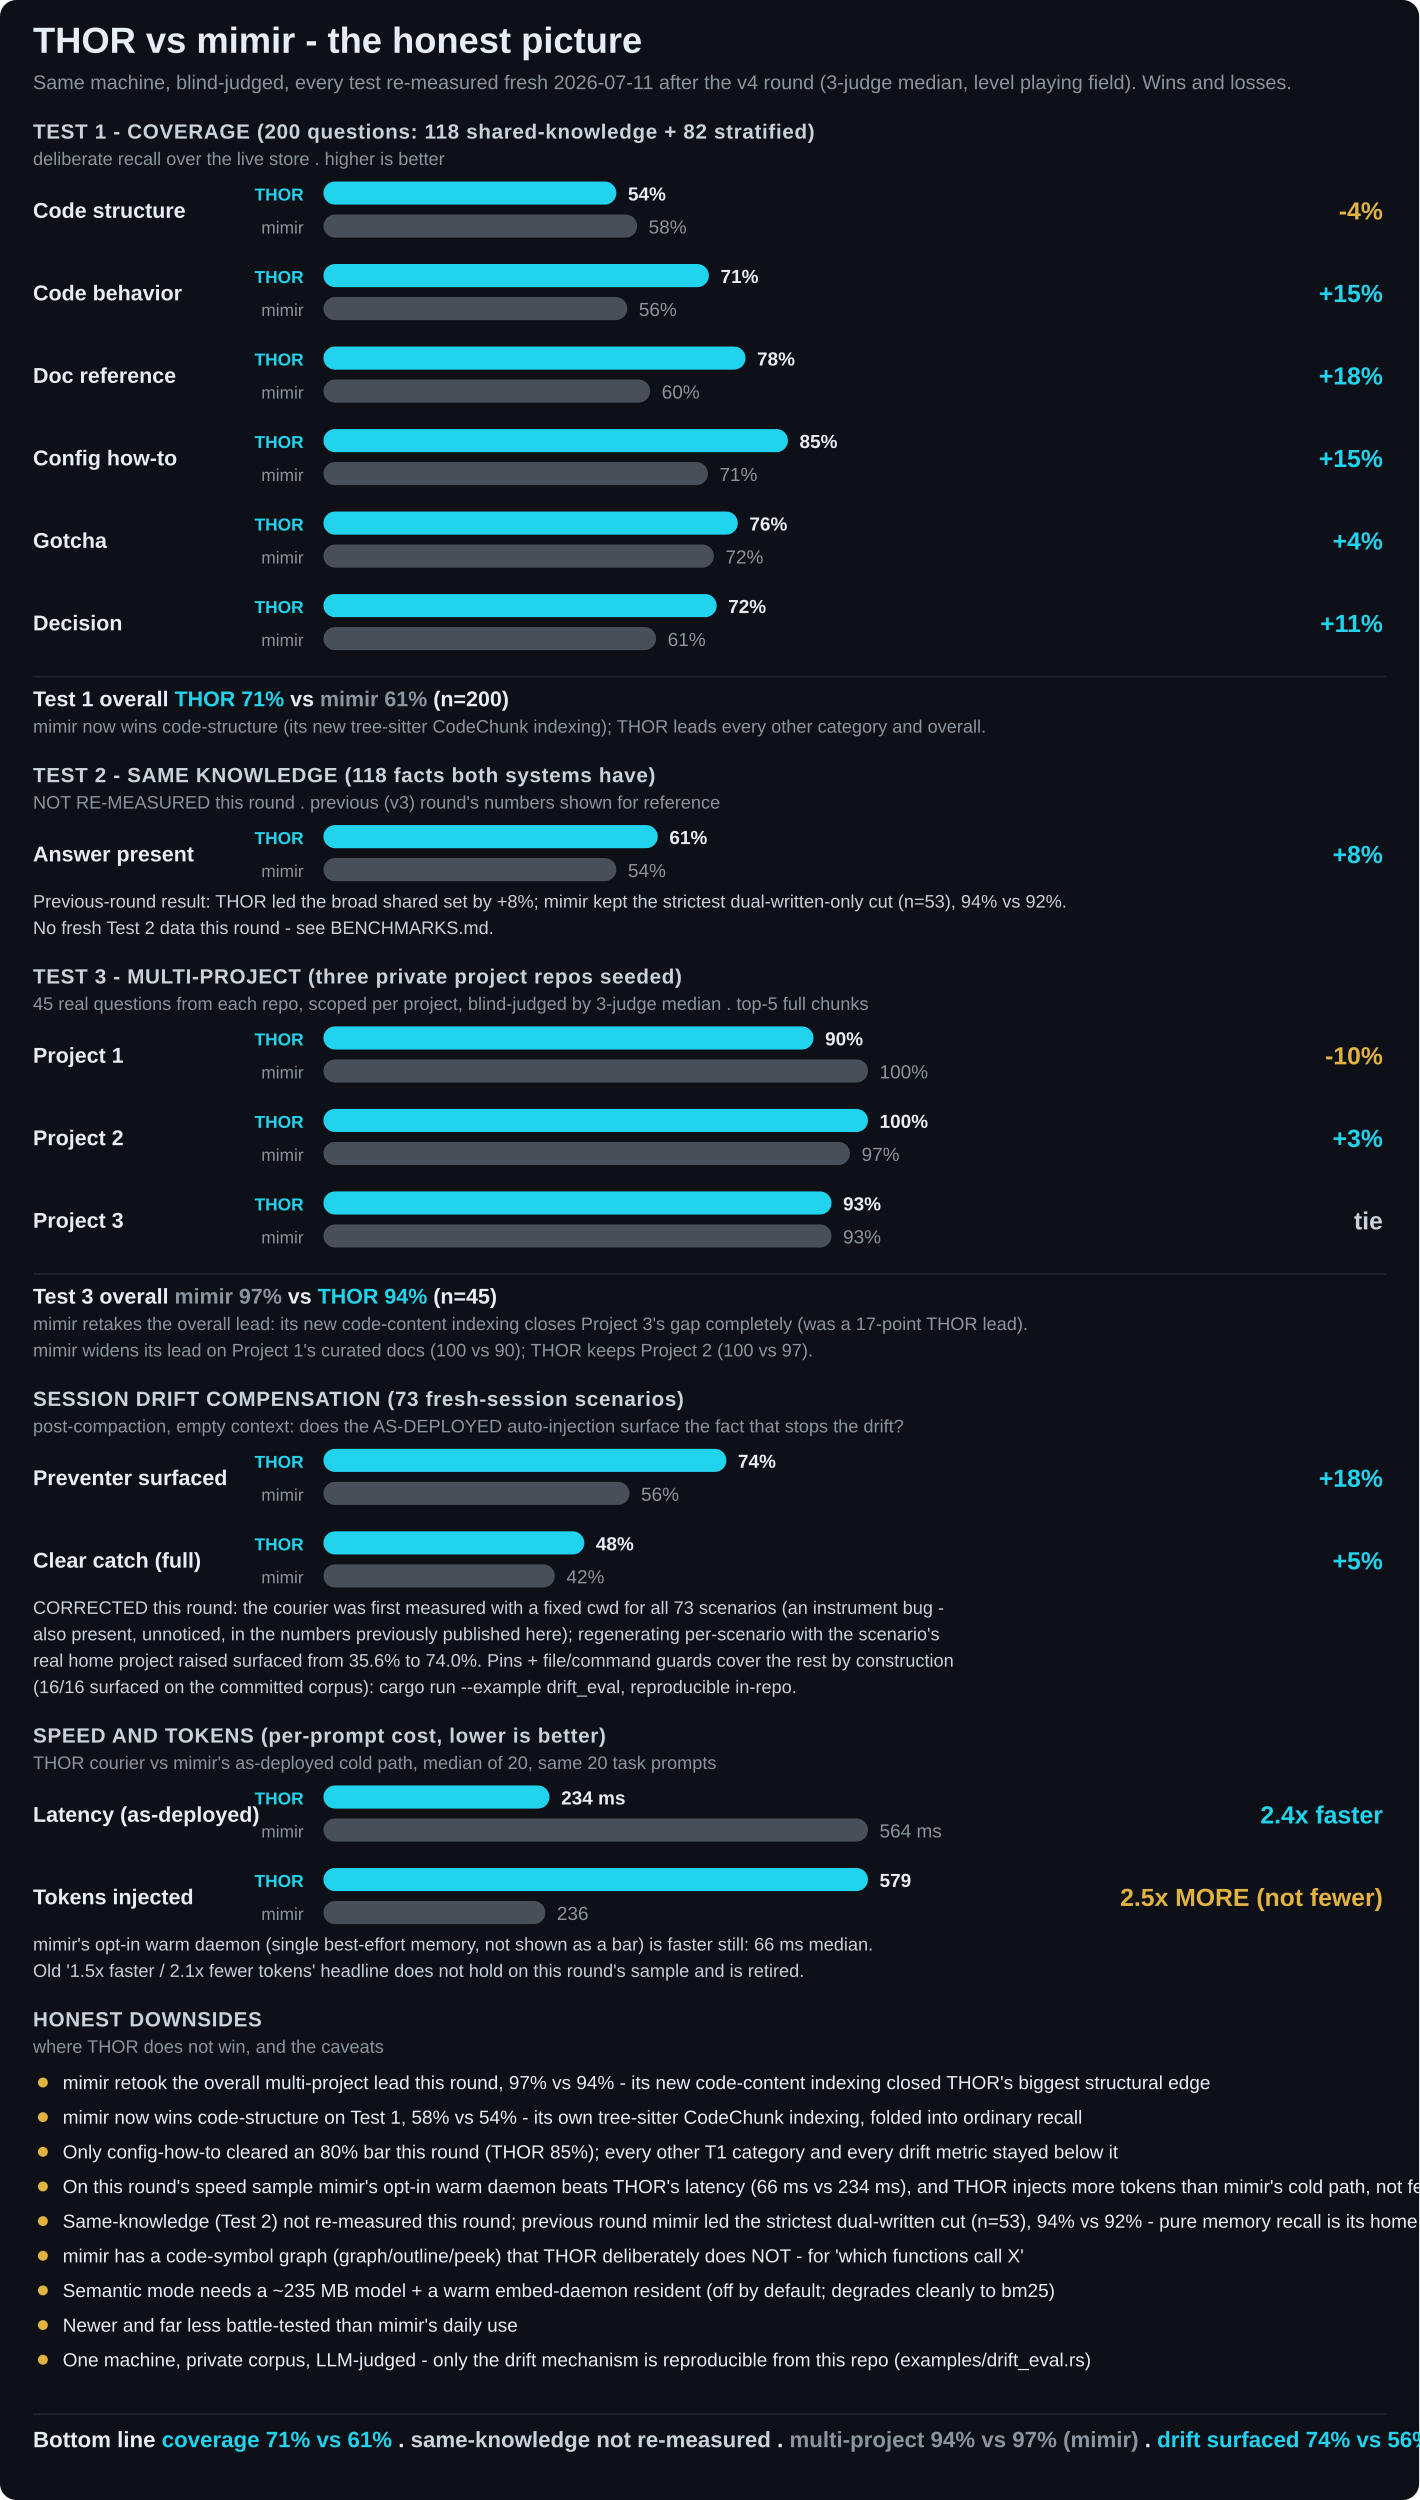
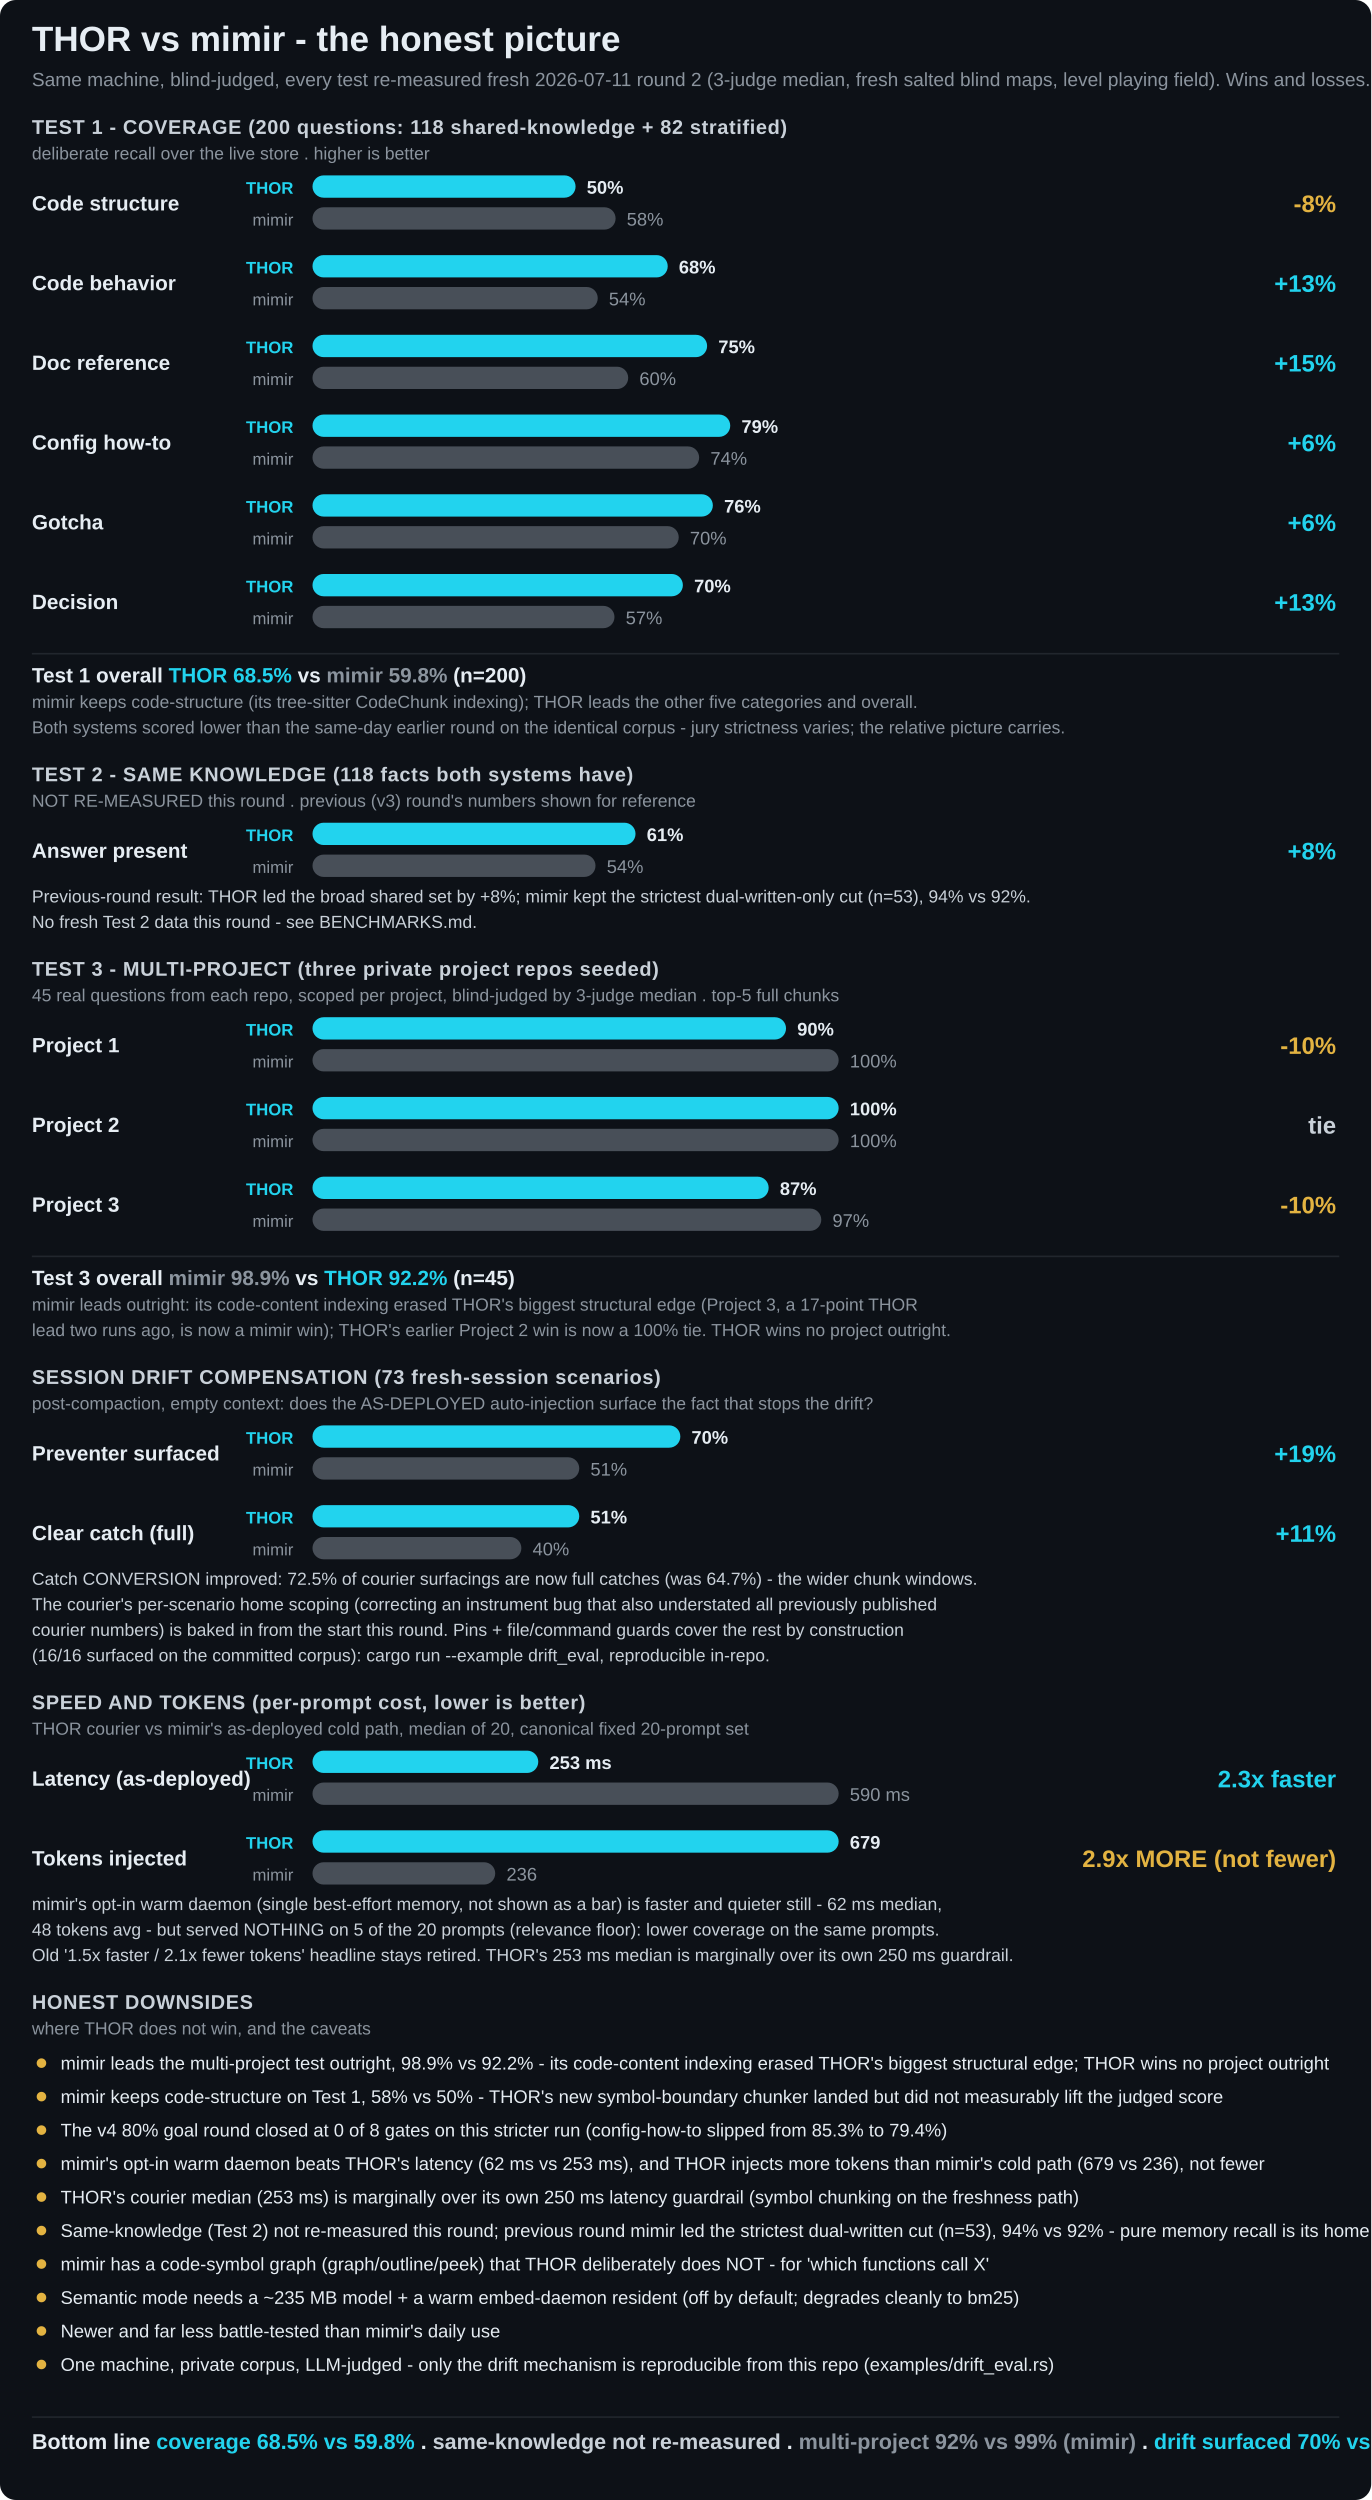
- <svg xmlns="http://www.w3.org/2000/svg" viewBox="0 0 860 1515" font-family="Segoe UI, Helvetica Neue, Arial, sans-serif">
-   <rect x="0" y="0" width="860" height="1515" rx="10" fill="#0d1117" />
+ <svg xmlns="http://www.w3.org/2000/svg" viewBox="0 0 860 1568" font-family="Segoe UI, Helvetica Neue, Arial, sans-serif">
+   <rect x="0" y="0" width="860" height="1568" rx="10" fill="#0d1117" />
  <text x="20" y="32" fill="#e6edf3" font-size="22" font-weight="800">THOR vs mimir - the honest picture</text>
-   <text x="20" y="54" fill="#8b949e" font-size="12">Same machine, blind-judged, every test re-measured fresh 2026-07-11 after the v4 round (3-judge median, level playing field). Wins and losses.</text>
+   <text x="20" y="54" fill="#8b949e" font-size="12">Same machine, blind-judged, every test re-measured fresh 2026-07-11 round 2 (3-judge median, fresh salted blind maps, level playing field). Wins and losses.</text>
  <text x="20" y="84" fill="#c9d1d9" font-size="12.5" font-weight="700" letter-spacing="0.4">TEST 1 - COVERAGE  (200 questions: 118 shared-knowledge + 82 stratified)</text>
  <text x="20" y="100" fill="#8b949e" font-size="11">deliberate recall over the live store . higher is better</text>
-   <rect x="196" y="110" width="177.5" height="14" rx="7" fill="#22d3ee" />
-   <text x="380.54" y="121.5" fill="#e6edf3" font-size="11.5" font-weight="700">54%</text>
+   <rect x="196" y="110" width="165.0" height="14" rx="7" fill="#22d3ee" />
+   <text x="368.00" y="121.5" fill="#e6edf3" font-size="11.5" font-weight="700">50%</text>
  <text x="184" y="121.5" fill="#22d3ee" font-size="10.5" font-weight="700" text-anchor="end">THOR</text>
  <text x="20" y="132" fill="#e6edf3" font-size="13" font-weight="700">Code structure</text>
-   <text x="838" y="133" fill="#e3b341" font-size="15" font-weight="800" text-anchor="end">-4%</text>
+   <text x="838" y="133" fill="#e3b341" font-size="15" font-weight="800" text-anchor="end">-8%</text>
  <rect x="196" y="130" width="190.1" height="14" rx="7" fill="#484f58" />
  <text x="393.08" y="141.5" fill="#8b949e" font-size="11.5">58%</text>
  <text x="184" y="141.5" fill="#8b949e" font-size="10.5" text-anchor="end">mimir</text>
-   <rect x="196" y="160" width="233.6" height="14" rx="7" fill="#22d3ee" />
-   <text x="436.64" y="171.5" fill="#e6edf3" font-size="11.5" font-weight="700">71%</text>
+   <rect x="196" y="160" width="222.8" height="14" rx="7" fill="#22d3ee" />
+   <text x="425.75" y="171.5" fill="#e6edf3" font-size="11.5" font-weight="700">68%</text>
  <text x="184" y="171.5" fill="#22d3ee" font-size="10.5" font-weight="700" text-anchor="end">THOR</text>
  <text x="20" y="182" fill="#e6edf3" font-size="13" font-weight="700">Code behavior</text>
-   <text x="838" y="183" fill="#22d3ee" font-size="15" font-weight="800" text-anchor="end">+15%</text>
-   <rect x="196" y="180" width="184.1" height="14" rx="7" fill="#484f58" />
-   <text x="387.14" y="191.5" fill="#8b949e" font-size="11.5">56%</text>
+   <text x="838" y="183" fill="#22d3ee" font-size="15" font-weight="800" text-anchor="end">+13%</text>
+   <rect x="196" y="180" width="178.9" height="14" rx="7" fill="#484f58" />
+   <text x="381.86" y="191.5" fill="#8b949e" font-size="11.5">54%</text>
  <text x="184" y="191.5" fill="#8b949e" font-size="10.5" text-anchor="end">mimir</text>
-   <rect x="196" y="210" width="255.8" height="14" rx="7" fill="#22d3ee" />
-   <text x="458.75" y="221.5" fill="#e6edf3" font-size="11.5" font-weight="700">78%</text>
+   <rect x="196" y="210" width="247.5" height="14" rx="7" fill="#22d3ee" />
+   <text x="450.50" y="221.5" fill="#e6edf3" font-size="11.5" font-weight="700">75%</text>
  <text x="184" y="221.5" fill="#22d3ee" font-size="10.5" font-weight="700" text-anchor="end">THOR</text>
  <text x="20" y="232" fill="#e6edf3" font-size="13" font-weight="700">Doc reference</text>
-   <text x="838" y="233" fill="#22d3ee" font-size="15" font-weight="800" text-anchor="end">+18%</text>
+   <text x="838" y="233" fill="#22d3ee" font-size="15" font-weight="800" text-anchor="end">+15%</text>
  <rect x="196" y="230" width="198.0" height="14" rx="7" fill="#484f58" />
  <text x="401.00" y="241.5" fill="#8b949e" font-size="11.5">60%</text>
  <text x="184" y="241.5" fill="#8b949e" font-size="10.5" text-anchor="end">mimir</text>
-   <rect x="196" y="260" width="281.5" height="14" rx="7" fill="#22d3ee" />
-   <text x="484.49" y="271.5" fill="#e6edf3" font-size="11.5" font-weight="700">85%</text>
+   <rect x="196" y="260" width="262.0" height="14" rx="7" fill="#22d3ee" />
+   <text x="465.02" y="271.5" fill="#e6edf3" font-size="11.5" font-weight="700">79%</text>
  <text x="184" y="271.5" fill="#22d3ee" font-size="10.5" font-weight="700" text-anchor="end">THOR</text>
  <text x="20" y="282" fill="#e6edf3" font-size="13" font-weight="700">Config how-to</text>
-   <text x="838" y="283" fill="#22d3ee" font-size="15" font-weight="800" text-anchor="end">+15%</text>
-   <rect x="196" y="280" width="233.0" height="14" rx="7" fill="#484f58" />
-   <text x="435.98" y="291.5" fill="#8b949e" font-size="11.5">71%</text>
+   <text x="838" y="283" fill="#22d3ee" font-size="15" font-weight="800" text-anchor="end">+6%</text>
+   <rect x="196" y="280" width="242.5" height="14" rx="7" fill="#484f58" />
+   <text x="445.55" y="291.5" fill="#8b949e" font-size="11.5">74%</text>
  <text x="184" y="291.5" fill="#8b949e" font-size="10.5" text-anchor="end">mimir</text>
  <rect x="196" y="310" width="251.1" height="14" rx="7" fill="#22d3ee" />
  <text x="454.13" y="321.5" fill="#e6edf3" font-size="11.5" font-weight="700">76%</text>
  <text x="184" y="321.5" fill="#22d3ee" font-size="10.5" font-weight="700" text-anchor="end">THOR</text>
  <text x="20" y="332" fill="#e6edf3" font-size="13" font-weight="700">Gotcha</text>
-   <text x="838" y="333" fill="#22d3ee" font-size="15" font-weight="800" text-anchor="end">+4%</text>
-   <rect x="196" y="330" width="236.6" height="14" rx="7" fill="#484f58" />
-   <text x="439.61" y="341.5" fill="#8b949e" font-size="11.5">72%</text>
+   <text x="838" y="333" fill="#22d3ee" font-size="15" font-weight="800" text-anchor="end">+6%</text>
+   <rect x="196" y="330" width="229.7" height="14" rx="7" fill="#484f58" />
+   <text x="432.68" y="341.5" fill="#8b949e" font-size="11.5">70%</text>
  <text x="184" y="341.5" fill="#8b949e" font-size="10.5" text-anchor="end">mimir</text>
-   <rect x="196" y="360" width="238.3" height="14" rx="7" fill="#22d3ee" />
-   <text x="441.26" y="371.5" fill="#e6edf3" font-size="11.5" font-weight="700">72%</text>
+   <rect x="196" y="360" width="232.3" height="14" rx="7" fill="#22d3ee" />
+   <text x="435.32" y="371.5" fill="#e6edf3" font-size="11.5" font-weight="700">70%</text>
  <text x="184" y="371.5" fill="#22d3ee" font-size="10.5" font-weight="700" text-anchor="end">THOR</text>
  <text x="20" y="382" fill="#e6edf3" font-size="13" font-weight="700">Decision</text>
-   <text x="838" y="383" fill="#22d3ee" font-size="15" font-weight="800" text-anchor="end">+11%</text>
-   <rect x="196" y="380" width="201.6" height="14" rx="7" fill="#484f58" />
-   <text x="404.63" y="391.5" fill="#8b949e" font-size="11.5">61%</text>
+   <text x="838" y="383" fill="#22d3ee" font-size="15" font-weight="800" text-anchor="end">+13%</text>
+   <rect x="196" y="380" width="189.4" height="14" rx="7" fill="#484f58" />
+   <text x="392.42" y="391.5" fill="#8b949e" font-size="11.5">57%</text>
  <text x="184" y="391.5" fill="#8b949e" font-size="10.5" text-anchor="end">mimir</text>
  <line x1="20" y1="410" x2="840" y2="410" stroke="#21262d" stroke-width="1" />
-   <text x="20" y="428" fill="#e6edf3" font-size="13" font-weight="700">Test 1 overall  <tspan fill="#22d3ee">THOR 71%</tspan> vs <tspan fill="#8b949e">mimir 61%</tspan>  (n=200)</text>
-   <text x="20" y="444" fill="#8b949e" font-size="11">mimir now wins code-structure (its new tree-sitter CodeChunk indexing); THOR leads every other category and overall.</text>
-   <text x="20" y="474" fill="#c9d1d9" font-size="12.5" font-weight="700" letter-spacing="0.4">TEST 2 - SAME KNOWLEDGE  (118 facts both systems have)</text>
-   <text x="20" y="490" fill="#8b949e" font-size="11">NOT RE-MEASURED this round . previous (v3) round's numbers shown for reference</text>
-   <rect x="196" y="500" width="202.6" height="14" rx="7" fill="#22d3ee" />
-   <text x="405.62" y="511.5" fill="#e6edf3" font-size="11.5" font-weight="700">61%</text>
-   <text x="184" y="511.5" fill="#22d3ee" font-size="10.5" font-weight="700" text-anchor="end">THOR</text>
-   <text x="20" y="522" fill="#e6edf3" font-size="13" font-weight="700">Answer present</text>
-   <text x="838" y="523" fill="#22d3ee" font-size="15" font-weight="800" text-anchor="end">+8%</text>
-   <rect x="196" y="520" width="177.5" height="14" rx="7" fill="#484f58" />
-   <text x="380.54" y="531.5" fill="#8b949e" font-size="11.5">54%</text>
-   <text x="184" y="531.5" fill="#8b949e" font-size="10.5" text-anchor="end">mimir</text>
-   <text x="20" y="550" fill="#c9d1d9" font-size="11">Previous-round result: THOR led the broad shared set by +8%; mimir kept the strictest dual-written-only cut (n=53), 94% vs 92%.</text>
-   <text x="20" y="566" fill="#c9d1d9" font-size="11">No fresh Test 2 data this round - see BENCHMARKS.md.</text>
-   <text x="20" y="596" fill="#c9d1d9" font-size="12.5" font-weight="700" letter-spacing="0.4">TEST 3 - MULTI-PROJECT  (three private project repos seeded)</text>
-   <text x="20" y="612" fill="#8b949e" font-size="11">45 real questions from each repo, scoped per project, blind-judged by 3-judge median . top-5 full chunks</text>
-   <rect x="196" y="622" width="297.0" height="14" rx="7" fill="#22d3ee" />
-   <text x="500.00" y="633.5" fill="#e6edf3" font-size="11.5" font-weight="700">90%</text>
-   <text x="184" y="633.5" fill="#22d3ee" font-size="10.5" font-weight="700" text-anchor="end">THOR</text>
-   <text x="20" y="644" fill="#e6edf3" font-size="13" font-weight="700">Project 1</text>
-   <text x="838" y="645" fill="#e3b341" font-size="15" font-weight="800" text-anchor="end">-10%</text>
-   <rect x="196" y="642" width="330.0" height="14" rx="7" fill="#484f58" />
-   <text x="533.00" y="653.5" fill="#8b949e" font-size="11.5">100%</text>
-   <text x="184" y="653.5" fill="#8b949e" font-size="10.5" text-anchor="end">mimir</text>
-   <rect x="196" y="672" width="330.0" height="14" rx="7" fill="#22d3ee" />
-   <text x="533.00" y="683.5" fill="#e6edf3" font-size="11.5" font-weight="700">100%</text>
-   <text x="184" y="683.5" fill="#22d3ee" font-size="10.5" font-weight="700" text-anchor="end">THOR</text>
-   <text x="20" y="694" fill="#e6edf3" font-size="13" font-weight="700">Project 2</text>
-   <text x="838" y="695" fill="#22d3ee" font-size="15" font-weight="800" text-anchor="end">+3%</text>
-   <rect x="196" y="692" width="319.1" height="14" rx="7" fill="#484f58" />
-   <text x="522.11" y="703.5" fill="#8b949e" font-size="11.5">97%</text>
-   <text x="184" y="703.5" fill="#8b949e" font-size="10.5" text-anchor="end">mimir</text>
-   <rect x="196" y="722" width="307.9" height="14" rx="7" fill="#22d3ee" />
-   <text x="510.89" y="733.5" fill="#e6edf3" font-size="11.5" font-weight="700">93%</text>
-   <text x="184" y="733.5" fill="#22d3ee" font-size="10.5" font-weight="700" text-anchor="end">THOR</text>
-   <text x="20" y="744" fill="#e6edf3" font-size="13" font-weight="700">Project 3</text>
-   <text x="838" y="745" fill="#c9d1d9" font-size="15" font-weight="800" text-anchor="end">tie</text>
-   <rect x="196" y="742" width="307.9" height="14" rx="7" fill="#484f58" />
-   <text x="510.89" y="753.5" fill="#8b949e" font-size="11.5">93%</text>
-   <text x="184" y="753.5" fill="#8b949e" font-size="10.5" text-anchor="end">mimir</text>
-   <line x1="20" y1="772" x2="840" y2="772" stroke="#21262d" stroke-width="1" />
-   <text x="20" y="790" fill="#e6edf3" font-size="13" font-weight="700">Test 3 overall  <tspan fill="#8b949e">mimir 97%</tspan> vs <tspan fill="#22d3ee">THOR 94%</tspan>  (n=45)</text>
-   <text x="20" y="806" fill="#8b949e" font-size="11">mimir retakes the overall lead: its new code-content indexing closes Project 3's gap completely (was a 17-point THOR lead).</text>
-   <text x="20" y="822" fill="#8b949e" font-size="11">mimir widens its lead on Project 1's curated docs (100 vs 90); THOR keeps Project 2 (100 vs 97).</text>
-   <text x="20" y="852" fill="#c9d1d9" font-size="12.5" font-weight="700" letter-spacing="0.4">SESSION DRIFT COMPENSATION  (73 fresh-session scenarios)</text>
-   <text x="20" y="868" fill="#8b949e" font-size="11">post-compaction, empty context: does the AS-DEPLOYED auto-injection surface the fact that stops the drift?</text>
-   <rect x="196" y="878" width="244.2" height="14" rx="7" fill="#22d3ee" />
-   <text x="447.20" y="889.5" fill="#e6edf3" font-size="11.5" font-weight="700">74%</text>
-   <text x="184" y="889.5" fill="#22d3ee" font-size="10.5" font-weight="700" text-anchor="end">THOR</text>
-   <text x="20" y="900" fill="#e6edf3" font-size="13" font-weight="700">Preventer surfaced</text>
-   <text x="838" y="901" fill="#22d3ee" font-size="15" font-weight="800" text-anchor="end">+18%</text>
-   <rect x="196" y="898" width="185.5" height="14" rx="7" fill="#484f58" />
-   <text x="388.46" y="909.5" fill="#8b949e" font-size="11.5">56%</text>
-   <text x="184" y="909.5" fill="#8b949e" font-size="10.5" text-anchor="end">mimir</text>
-   <rect x="196" y="928" width="158.1" height="14" rx="7" fill="#22d3ee" />
-   <text x="361.07" y="939.5" fill="#e6edf3" font-size="11.5" font-weight="700">48%</text>
-   <text x="184" y="939.5" fill="#22d3ee" font-size="10.5" font-weight="700" text-anchor="end">THOR</text>
-   <text x="20" y="950" fill="#e6edf3" font-size="13" font-weight="700">Clear catch (full)</text>
-   <text x="838" y="951" fill="#22d3ee" font-size="15" font-weight="800" text-anchor="end">+5%</text>
-   <rect x="196" y="948" width="140.2" height="14" rx="7" fill="#484f58" />
-   <text x="343.25" y="959.5" fill="#8b949e" font-size="11.5">42%</text>
-   <text x="184" y="959.5" fill="#8b949e" font-size="10.5" text-anchor="end">mimir</text>
-   <text x="20" y="978" fill="#c9d1d9" font-size="11">CORRECTED this round: the courier was first measured with a fixed cwd for all 73 scenarios (an instrument bug -</text>
-   <text x="20" y="994" fill="#c9d1d9" font-size="11">also present, unnoticed, in the numbers previously published here); regenerating per-scenario with the scenario's</text>
-   <text x="20" y="1010" fill="#c9d1d9" font-size="11">real home project raised surfaced from 35.6% to 74.0%. Pins + file/command guards cover the rest by construction</text>
-   <text x="20" y="1026" fill="#c9d1d9" font-size="11">(16/16 surfaced on the committed corpus): cargo run --example drift_eval, reproducible in-repo.</text>
-   <text x="20" y="1056" fill="#c9d1d9" font-size="12.5" font-weight="700" letter-spacing="0.4">SPEED AND TOKENS  (per-prompt cost, lower is better)</text>
-   <text x="20" y="1072" fill="#8b949e" font-size="11">THOR courier vs mimir's as-deployed cold path, median of 20, same 20 task prompts</text>
-   <rect x="196" y="1082" width="137.0" height="14" rx="7" fill="#22d3ee" />
-   <text x="340.04" y="1093.5" fill="#e6edf3" font-size="11.5" font-weight="700">234 ms</text>
-   <text x="184" y="1093.5" fill="#22d3ee" font-size="10.5" font-weight="700" text-anchor="end">THOR</text>
-   <text x="20" y="1104" fill="#e6edf3" font-size="13" font-weight="700">Latency (as-deployed)</text>
-   <text x="838" y="1105" fill="#22d3ee" font-size="15" font-weight="800" text-anchor="end">2.4x faster</text>
-   <rect x="196" y="1102" width="330.0" height="14" rx="7" fill="#484f58" />
-   <text x="533.00" y="1113.5" fill="#8b949e" font-size="11.5">564 ms</text>
-   <text x="184" y="1113.5" fill="#8b949e" font-size="10.5" text-anchor="end">mimir</text>
-   <rect x="196" y="1132" width="330.0" height="14" rx="7" fill="#22d3ee" />
-   <text x="533.00" y="1143.5" fill="#e6edf3" font-size="11.5" font-weight="700">579</text>
-   <text x="184" y="1143.5" fill="#22d3ee" font-size="10.5" font-weight="700" text-anchor="end">THOR</text>
-   <text x="20" y="1154" fill="#e6edf3" font-size="13" font-weight="700">Tokens injected</text>
-   <text x="838" y="1155" fill="#e3b341" font-size="15" font-weight="800" text-anchor="end">2.5x MORE (not fewer)</text>
-   <rect x="196" y="1152" width="134.5" height="14" rx="7" fill="#484f58" />
-   <text x="337.45" y="1163.5" fill="#8b949e" font-size="11.5">236</text>
-   <text x="184" y="1163.5" fill="#8b949e" font-size="10.5" text-anchor="end">mimir</text>
-   <text x="20" y="1182" fill="#c9d1d9" font-size="11">mimir's opt-in warm daemon (single best-effort memory, not shown as a bar) is faster still: 66 ms median.</text>
-   <text x="20" y="1198" fill="#c9d1d9" font-size="11">Old '1.5x faster / 2.1x fewer tokens' headline does not hold on this round's sample and is retired.</text>
-   <text x="20" y="1228" fill="#c9d1d9" font-size="12.5" font-weight="700" letter-spacing="0.4">HONEST DOWNSIDES</text>
-   <text x="20" y="1244" fill="#8b949e" font-size="11">where THOR does not win, and the caveats</text>
-   <circle cx="26" cy="1262" r="3" fill="#e3b341" />
-   <text x="38" y="1266" fill="#e6edf3" font-size="11.5">mimir retook the overall multi-project lead this round, 97% vs 94% - its new code-content indexing closed THOR's biggest structural edge</text>
-   <circle cx="26" cy="1283" r="3" fill="#e3b341" />
-   <text x="38" y="1287" fill="#e6edf3" font-size="11.5">mimir now wins code-structure on Test 1, 58% vs 54% - its own tree-sitter CodeChunk indexing, folded into ordinary recall</text>
-   <circle cx="26" cy="1304" r="3" fill="#e3b341" />
-   <text x="38" y="1308" fill="#e6edf3" font-size="11.5">Only config-how-to cleared an 80% bar this round (THOR 85%); every other T1 category and every drift metric stayed below it</text>
-   <circle cx="26" cy="1325" r="3" fill="#e3b341" />
-   <text x="38" y="1329" fill="#e6edf3" font-size="11.5">On this round's speed sample mimir's opt-in warm daemon beats THOR's latency (66 ms vs 234 ms), and THOR injects more tokens than mimir's cold path, not fewer</text>
-   <circle cx="26" cy="1346" r="3" fill="#e3b341" />
-   <text x="38" y="1350" fill="#e6edf3" font-size="11.5">Same-knowledge (Test 2) not re-measured this round; previous round mimir led the strictest dual-written cut (n=53), 94% vs 92% - pure memory recall is its home turf</text>
-   <circle cx="26" cy="1367" r="3" fill="#e3b341" />
-   <text x="38" y="1371" fill="#e6edf3" font-size="11.5">mimir has a code-symbol graph (graph/outline/peek) that THOR deliberately does NOT - for 'which functions call X'</text>
-   <circle cx="26" cy="1388" r="3" fill="#e3b341" />
-   <text x="38" y="1392" fill="#e6edf3" font-size="11.5">Semantic mode needs a ~235 MB model + a warm embed-daemon resident (off by default; degrades cleanly to bm25)</text>
-   <circle cx="26" cy="1409" r="3" fill="#e3b341" />
-   <text x="38" y="1413" fill="#e6edf3" font-size="11.5">Newer and far less battle-tested than mimir's daily use</text>
-   <circle cx="26" cy="1430" r="3" fill="#e3b341" />
-   <text x="38" y="1434" fill="#e6edf3" font-size="11.5">One machine, private corpus, LLM-judged - only the drift mechanism is reproducible from this repo (examples/drift_eval.rs)</text>
-   <line x1="20" y1="1463" x2="840" y2="1463" stroke="#21262d" stroke-width="1" />
-   <text x="20" y="1483" fill="#e6edf3" font-size="13.5" font-weight="700">Bottom line  <tspan fill="#22d3ee">coverage 71% vs 61%</tspan>  .  <tspan fill="#c9d1d9">same-knowledge not re-measured</tspan>  .  <tspan fill="#8b949e">multi-project 94% vs 97% (mimir)</tspan>  .  <tspan fill="#22d3ee">drift surfaced 74% vs 56%, latency 2.4x faster than mimir cold</tspan>
+   <text x="20" y="428" fill="#e6edf3" font-size="13" font-weight="700">Test 1 overall  <tspan fill="#22d3ee">THOR 68.5%</tspan> vs <tspan fill="#8b949e">mimir 59.8%</tspan>  (n=200)</text>
+   <text x="20" y="444" fill="#8b949e" font-size="11">mimir keeps code-structure (its tree-sitter CodeChunk indexing); THOR leads the other five categories and overall.</text>
+   <text x="20" y="460" fill="#8b949e" font-size="11">Both systems scored lower than the same-day earlier round on the identical corpus - jury strictness varies; the relative picture carries.</text>
+   <text x="20" y="490" fill="#c9d1d9" font-size="12.5" font-weight="700" letter-spacing="0.4">TEST 2 - SAME KNOWLEDGE  (118 facts both systems have)</text>
+   <text x="20" y="506" fill="#8b949e" font-size="11">NOT RE-MEASURED this round . previous (v3) round's numbers shown for reference</text>
+   <rect x="196" y="516" width="202.6" height="14" rx="7" fill="#22d3ee" />
+   <text x="405.62" y="527.5" fill="#e6edf3" font-size="11.5" font-weight="700">61%</text>
+   <text x="184" y="527.5" fill="#22d3ee" font-size="10.5" font-weight="700" text-anchor="end">THOR</text>
+   <text x="20" y="538" fill="#e6edf3" font-size="13" font-weight="700">Answer present</text>
+   <text x="838" y="539" fill="#22d3ee" font-size="15" font-weight="800" text-anchor="end">+8%</text>
+   <rect x="196" y="536" width="177.5" height="14" rx="7" fill="#484f58" />
+   <text x="380.54" y="547.5" fill="#8b949e" font-size="11.5">54%</text>
+   <text x="184" y="547.5" fill="#8b949e" font-size="10.5" text-anchor="end">mimir</text>
+   <text x="20" y="566" fill="#c9d1d9" font-size="11">Previous-round result: THOR led the broad shared set by +8%; mimir kept the strictest dual-written-only cut (n=53), 94% vs 92%.</text>
+   <text x="20" y="582" fill="#c9d1d9" font-size="11">No fresh Test 2 data this round - see BENCHMARKS.md.</text>
+   <text x="20" y="612" fill="#c9d1d9" font-size="12.5" font-weight="700" letter-spacing="0.4">TEST 3 - MULTI-PROJECT  (three private project repos seeded)</text>
+   <text x="20" y="628" fill="#8b949e" font-size="11">45 real questions from each repo, scoped per project, blind-judged by 3-judge median . top-5 full chunks</text>
+   <rect x="196" y="638" width="297.0" height="14" rx="7" fill="#22d3ee" />
+   <text x="500.00" y="649.5" fill="#e6edf3" font-size="11.5" font-weight="700">90%</text>
+   <text x="184" y="649.5" fill="#22d3ee" font-size="10.5" font-weight="700" text-anchor="end">THOR</text>
+   <text x="20" y="660" fill="#e6edf3" font-size="13" font-weight="700">Project 1</text>
+   <text x="838" y="661" fill="#e3b341" font-size="15" font-weight="800" text-anchor="end">-10%</text>
+   <rect x="196" y="658" width="330.0" height="14" rx="7" fill="#484f58" />
+   <text x="533.00" y="669.5" fill="#8b949e" font-size="11.5">100%</text>
+   <text x="184" y="669.5" fill="#8b949e" font-size="10.5" text-anchor="end">mimir</text>
+   <rect x="196" y="688" width="330.0" height="14" rx="7" fill="#22d3ee" />
+   <text x="533.00" y="699.5" fill="#e6edf3" font-size="11.5" font-weight="700">100%</text>
+   <text x="184" y="699.5" fill="#22d3ee" font-size="10.5" font-weight="700" text-anchor="end">THOR</text>
+   <text x="20" y="710" fill="#e6edf3" font-size="13" font-weight="700">Project 2</text>
+   <text x="838" y="711" fill="#c9d1d9" font-size="15" font-weight="800" text-anchor="end">tie</text>
+   <rect x="196" y="708" width="330.0" height="14" rx="7" fill="#484f58" />
+   <text x="533.00" y="719.5" fill="#8b949e" font-size="11.5">100%</text>
+   <text x="184" y="719.5" fill="#8b949e" font-size="10.5" text-anchor="end">mimir</text>
+   <rect x="196" y="738" width="286.1" height="14" rx="7" fill="#22d3ee" />
+   <text x="489.11" y="749.5" fill="#e6edf3" font-size="11.5" font-weight="700">87%</text>
+   <text x="184" y="749.5" fill="#22d3ee" font-size="10.5" font-weight="700" text-anchor="end">THOR</text>
+   <text x="20" y="760" fill="#e6edf3" font-size="13" font-weight="700">Project 3</text>
+   <text x="838" y="761" fill="#e3b341" font-size="15" font-weight="800" text-anchor="end">-10%</text>
+   <rect x="196" y="758" width="319.1" height="14" rx="7" fill="#484f58" />
+   <text x="522.11" y="769.5" fill="#8b949e" font-size="11.5">97%</text>
+   <text x="184" y="769.5" fill="#8b949e" font-size="10.5" text-anchor="end">mimir</text>
+   <line x1="20" y1="788" x2="840" y2="788" stroke="#21262d" stroke-width="1" />
+   <text x="20" y="806" fill="#e6edf3" font-size="13" font-weight="700">Test 3 overall  <tspan fill="#8b949e">mimir 98.9%</tspan> vs <tspan fill="#22d3ee">THOR 92.2%</tspan>  (n=45)</text>
+   <text x="20" y="822" fill="#8b949e" font-size="11">mimir leads outright: its code-content indexing erased THOR's biggest structural edge (Project 3, a 17-point THOR</text>
+   <text x="20" y="838" fill="#8b949e" font-size="11">lead two runs ago, is now a mimir win); THOR's earlier Project 2 win is now a 100% tie. THOR wins no project outright.</text>
+   <text x="20" y="868" fill="#c9d1d9" font-size="12.5" font-weight="700" letter-spacing="0.4">SESSION DRIFT COMPENSATION  (73 fresh-session scenarios)</text>
+   <text x="20" y="884" fill="#8b949e" font-size="11">post-compaction, empty context: does the AS-DEPLOYED auto-injection surface the fact that stops the drift?</text>
+   <rect x="196" y="894" width="230.7" height="14" rx="7" fill="#22d3ee" />
+   <text x="433.67" y="905.5" fill="#e6edf3" font-size="11.5" font-weight="700">70%</text>
+   <text x="184" y="905.5" fill="#22d3ee" font-size="10.5" font-weight="700" text-anchor="end">THOR</text>
+   <text x="20" y="916" fill="#e6edf3" font-size="13" font-weight="700">Preventer surfaced</text>
+   <text x="838" y="917" fill="#22d3ee" font-size="15" font-weight="800" text-anchor="end">+19%</text>
+   <rect x="196" y="914" width="167.3" height="14" rx="7" fill="#484f58" />
+   <text x="370.31" y="925.5" fill="#8b949e" font-size="11.5">51%</text>
+   <text x="184" y="925.5" fill="#8b949e" font-size="10.5" text-anchor="end">mimir</text>
+   <rect x="196" y="944" width="167.3" height="14" rx="7" fill="#22d3ee" />
+   <text x="370.31" y="955.5" fill="#e6edf3" font-size="11.5" font-weight="700">51%</text>
+   <text x="184" y="955.5" fill="#22d3ee" font-size="10.5" font-weight="700" text-anchor="end">THOR</text>
+   <text x="20" y="966" fill="#e6edf3" font-size="13" font-weight="700">Clear catch (full)</text>
+   <text x="838" y="967" fill="#22d3ee" font-size="15" font-weight="800" text-anchor="end">+11%</text>
+   <rect x="196" y="964" width="131.0" height="14" rx="7" fill="#484f58" />
+   <text x="334.01" y="975.5" fill="#8b949e" font-size="11.5">40%</text>
+   <text x="184" y="975.5" fill="#8b949e" font-size="10.5" text-anchor="end">mimir</text>
+   <text x="20" y="994" fill="#c9d1d9" font-size="11">Catch CONVERSION improved: 72.5% of courier surfacings are now full catches (was 64.7%) - the wider chunk windows.</text>
+   <text x="20" y="1010" fill="#c9d1d9" font-size="11">The courier's per-scenario home scoping (correcting an instrument bug that also understated all previously published</text>
+   <text x="20" y="1026" fill="#c9d1d9" font-size="11">courier numbers) is baked in from the start this round. Pins + file/command guards cover the rest by construction</text>
+   <text x="20" y="1042" fill="#c9d1d9" font-size="11">(16/16 surfaced on the committed corpus): cargo run --example drift_eval, reproducible in-repo.</text>
+   <text x="20" y="1072" fill="#c9d1d9" font-size="12.5" font-weight="700" letter-spacing="0.4">SPEED AND TOKENS  (per-prompt cost, lower is better)</text>
+   <text x="20" y="1088" fill="#8b949e" font-size="11">THOR courier vs mimir's as-deployed cold path, median of 20, canonical fixed 20-prompt set</text>
+   <rect x="196" y="1098" width="141.6" height="14" rx="7" fill="#22d3ee" />
+   <text x="344.63" y="1109.5" fill="#e6edf3" font-size="11.5" font-weight="700">253 ms</text>
+   <text x="184" y="1109.5" fill="#22d3ee" font-size="10.5" font-weight="700" text-anchor="end">THOR</text>
+   <text x="20" y="1120" fill="#e6edf3" font-size="13" font-weight="700">Latency (as-deployed)</text>
+   <text x="838" y="1121" fill="#22d3ee" font-size="15" font-weight="800" text-anchor="end">2.3x faster</text>
+   <rect x="196" y="1118" width="330.0" height="14" rx="7" fill="#484f58" />
+   <text x="533.00" y="1129.5" fill="#8b949e" font-size="11.5">590 ms</text>
+   <text x="184" y="1129.5" fill="#8b949e" font-size="10.5" text-anchor="end">mimir</text>
+   <rect x="196" y="1148" width="330.0" height="14" rx="7" fill="#22d3ee" />
+   <text x="533.00" y="1159.5" fill="#e6edf3" font-size="11.5" font-weight="700">679</text>
+   <text x="184" y="1159.5" fill="#22d3ee" font-size="10.5" font-weight="700" text-anchor="end">THOR</text>
+   <text x="20" y="1170" fill="#e6edf3" font-size="13" font-weight="700">Tokens injected</text>
+   <text x="838" y="1171" fill="#e3b341" font-size="15" font-weight="800" text-anchor="end">2.9x MORE (not fewer)</text>
+   <rect x="196" y="1168" width="114.6" height="14" rx="7" fill="#484f58" />
+   <text x="317.65" y="1179.5" fill="#8b949e" font-size="11.5">236</text>
+   <text x="184" y="1179.5" fill="#8b949e" font-size="10.5" text-anchor="end">mimir</text>
+   <text x="20" y="1198" fill="#c9d1d9" font-size="11">mimir's opt-in warm daemon (single best-effort memory, not shown as a bar) is faster and quieter still - 62 ms median,</text>
+   <text x="20" y="1214" fill="#c9d1d9" font-size="11">48 tokens avg - but served NOTHING on 5 of the 20 prompts (relevance floor): lower coverage on the same prompts.</text>
+   <text x="20" y="1230" fill="#c9d1d9" font-size="11">Old '1.5x faster / 2.1x fewer tokens' headline stays retired. THOR's 253 ms median is marginally over its own 250 ms guardrail.</text>
+   <text x="20" y="1260" fill="#c9d1d9" font-size="12.5" font-weight="700" letter-spacing="0.4">HONEST DOWNSIDES</text>
+   <text x="20" y="1276" fill="#8b949e" font-size="11">where THOR does not win, and the caveats</text>
+   <circle cx="26" cy="1294" r="3" fill="#e3b341" />
+   <text x="38" y="1298" fill="#e6edf3" font-size="11.5">mimir leads the multi-project test outright, 98.9% vs 92.2% - its code-content indexing erased THOR's biggest structural edge; THOR wins no project outright</text>
+   <circle cx="26" cy="1315" r="3" fill="#e3b341" />
+   <text x="38" y="1319" fill="#e6edf3" font-size="11.5">mimir keeps code-structure on Test 1, 58% vs 50% - THOR's new symbol-boundary chunker landed but did not measurably lift the judged score</text>
+   <circle cx="26" cy="1336" r="3" fill="#e3b341" />
+   <text x="38" y="1340" fill="#e6edf3" font-size="11.5">The v4 80% goal round closed at 0 of 8 gates on this stricter run (config-how-to slipped from 85.3% to 79.4%)</text>
+   <circle cx="26" cy="1357" r="3" fill="#e3b341" />
+   <text x="38" y="1361" fill="#e6edf3" font-size="11.5">mimir's opt-in warm daemon beats THOR's latency (62 ms vs 253 ms), and THOR injects more tokens than mimir's cold path (679 vs 236), not fewer</text>
+   <circle cx="26" cy="1378" r="3" fill="#e3b341" />
+   <text x="38" y="1382" fill="#e6edf3" font-size="11.5">THOR's courier median (253 ms) is marginally over its own 250 ms latency guardrail (symbol chunking on the freshness path)</text>
+   <circle cx="26" cy="1399" r="3" fill="#e3b341" />
+   <text x="38" y="1403" fill="#e6edf3" font-size="11.5">Same-knowledge (Test 2) not re-measured this round; previous round mimir led the strictest dual-written cut (n=53), 94% vs 92% - pure memory recall is its home turf</text>
+   <circle cx="26" cy="1420" r="3" fill="#e3b341" />
+   <text x="38" y="1424" fill="#e6edf3" font-size="11.5">mimir has a code-symbol graph (graph/outline/peek) that THOR deliberately does NOT - for 'which functions call X'</text>
+   <circle cx="26" cy="1441" r="3" fill="#e3b341" />
+   <text x="38" y="1445" fill="#e6edf3" font-size="11.5">Semantic mode needs a ~235 MB model + a warm embed-daemon resident (off by default; degrades cleanly to bm25)</text>
+   <circle cx="26" cy="1462" r="3" fill="#e3b341" />
+   <text x="38" y="1466" fill="#e6edf3" font-size="11.5">Newer and far less battle-tested than mimir's daily use</text>
+   <circle cx="26" cy="1483" r="3" fill="#e3b341" />
+   <text x="38" y="1487" fill="#e6edf3" font-size="11.5">One machine, private corpus, LLM-judged - only the drift mechanism is reproducible from this repo (examples/drift_eval.rs)</text>
+   <line x1="20" y1="1516" x2="840" y2="1516" stroke="#21262d" stroke-width="1" />
+   <text x="20" y="1536" fill="#e6edf3" font-size="13.5" font-weight="700">Bottom line  <tspan fill="#22d3ee">coverage 68.5% vs 59.8%</tspan>  .  <tspan fill="#c9d1d9">same-knowledge not re-measured</tspan>  .  <tspan fill="#8b949e">multi-project 92% vs 99% (mimir)</tspan>  .  <tspan fill="#22d3ee">drift surfaced 70% vs 51%, latency 2.3x faster than mimir cold</tspan>
  </text>
</svg>
